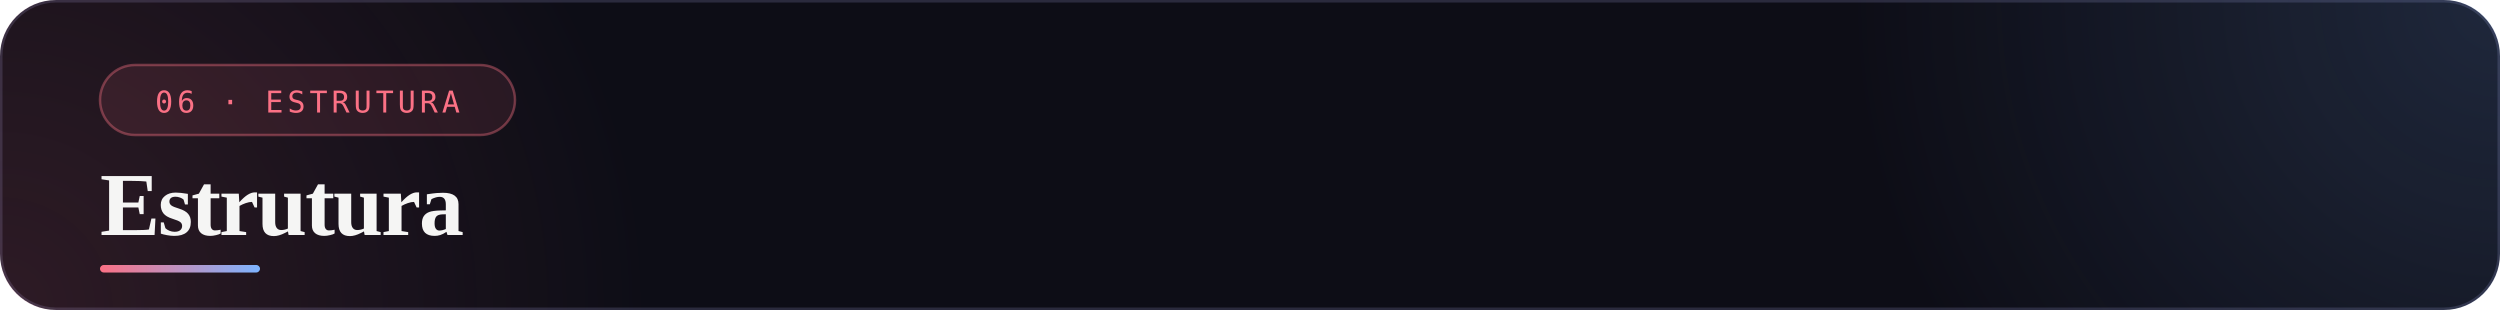
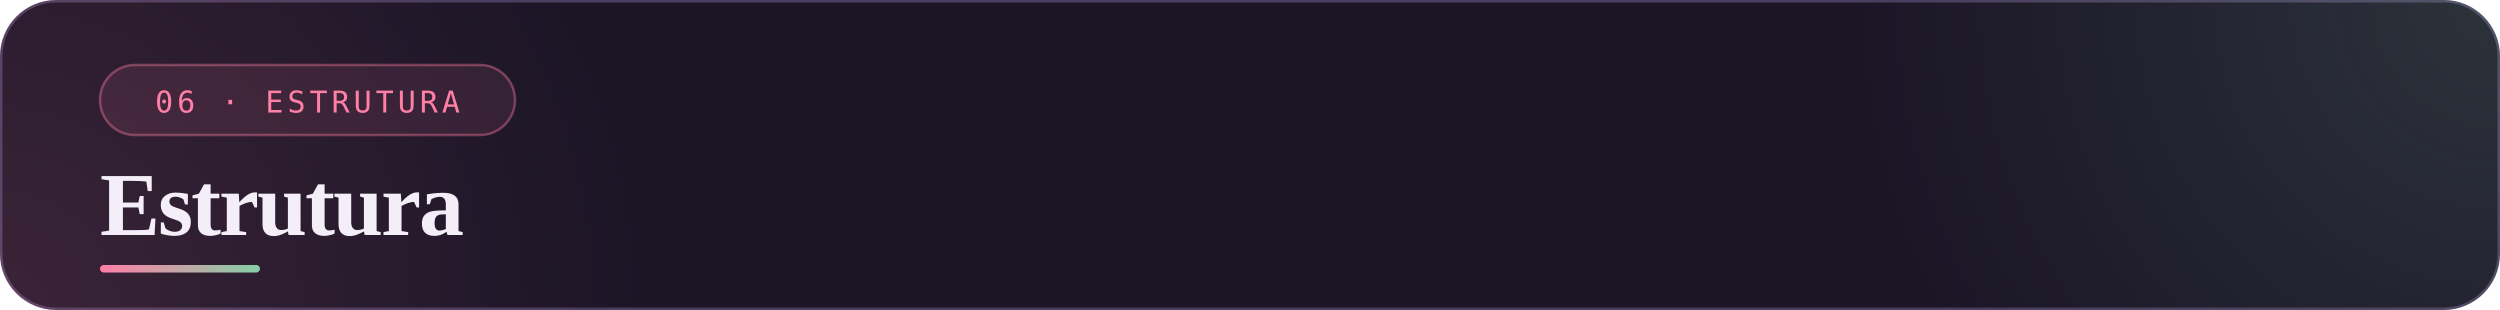
<svg xmlns="http://www.w3.org/2000/svg" width="1000" height="124" viewBox="0 0 1000 124" role="img" aria-label="06 · ESTRUTURA: Estrutura">
  <defs>
    <linearGradient id="g" x1="0" y1="0" x2="1" y2="0">
-       <stop offset="0" stop-color="#fb7185" />
-       <stop offset="1" stop-color="#7db4ff" />
+       <stop offset="0" stop-color="#ff7fa6" />
+       <stop offset="1" stop-color="#86cfa6" />
    </linearGradient>
    <radialGradient id="h1" gradientUnits="userSpaceOnUse" cx="1000" cy="0" r="260">
-       <stop offset="0" stop-color="#7db4ff" stop-opacity="0.16" />
-       <stop offset="1" stop-color="#7db4ff" stop-opacity="0" />
+       <stop offset="0" stop-color="#86cfa6" stop-opacity="0.16" />
+       <stop offset="1" stop-color="#86cfa6" stop-opacity="0" />
    </radialGradient>
    <radialGradient id="h2" gradientUnits="userSpaceOnUse" cx="0" cy="124" r="260">
-       <stop offset="0" stop-color="#fb7185" stop-opacity="0.14" />
-       <stop offset="1" stop-color="#fb7185" stop-opacity="0" />
+       <stop offset="0" stop-color="#ff7fa6" stop-opacity="0.14" />
+       <stop offset="1" stop-color="#ff7fa6" stop-opacity="0" />
    </radialGradient>
    <clipPath id="k">
      <rect width="1000" height="124" rx="22" />
    </clipPath>
  </defs>
-   <rect x="0.5" y="0.5" width="999" height="123" rx="22" fill="#0d0d16" stroke="#2a2a3d" />
+   <rect x="0.5" y="0.5" width="999" height="123" rx="22" fill="#1b1526" stroke="#4a3d5e" />
  <g clip-path="url(#k)">
    <rect width="1000" height="124" fill="url(#h1)" />
    <rect width="1000" height="124" fill="url(#h2)" />
  </g>
-   <rect x="40" y="26" width="166" height="28" rx="14" fill="#fb7185" fill-opacity="0.10" stroke="#fb7185" stroke-opacity="0.38" />
-   <text x="123" y="45" text-anchor="middle" font-family="'Cascadia Code',Menlo,Consolas,monospace" font-size="12" letter-spacing="1.6" fill="#fb7185">06 · ESTRUTURA</text>
-   <text x="40" y="94" font-family="'Cormorant Garamond',Georgia,'Times New Roman',serif" font-size="36" font-weight="800" letter-spacing="-0.8" fill="#f5f5f4">Estrutura</text>
+   <rect x="40" y="26" width="166" height="28" rx="14" fill="#ff7fa6" fill-opacity="0.10" stroke="#ff7fa6" stroke-opacity="0.38" />
+   <text x="123" y="45" text-anchor="middle" font-family="'Cascadia Code',Menlo,Consolas,monospace" font-size="12" letter-spacing="1.6" fill="#ff7fa6">06 · ESTRUTURA</text>
+   <text x="40" y="94" font-family="Fraunces,Georgia,'Times New Roman',serif" font-size="36" font-weight="800" letter-spacing="-0.8" fill="#f3eef8">Estrutura</text>
  <rect x="40" y="106" width="64" height="3" rx="1.5" fill="url(#g)" />
</svg>
